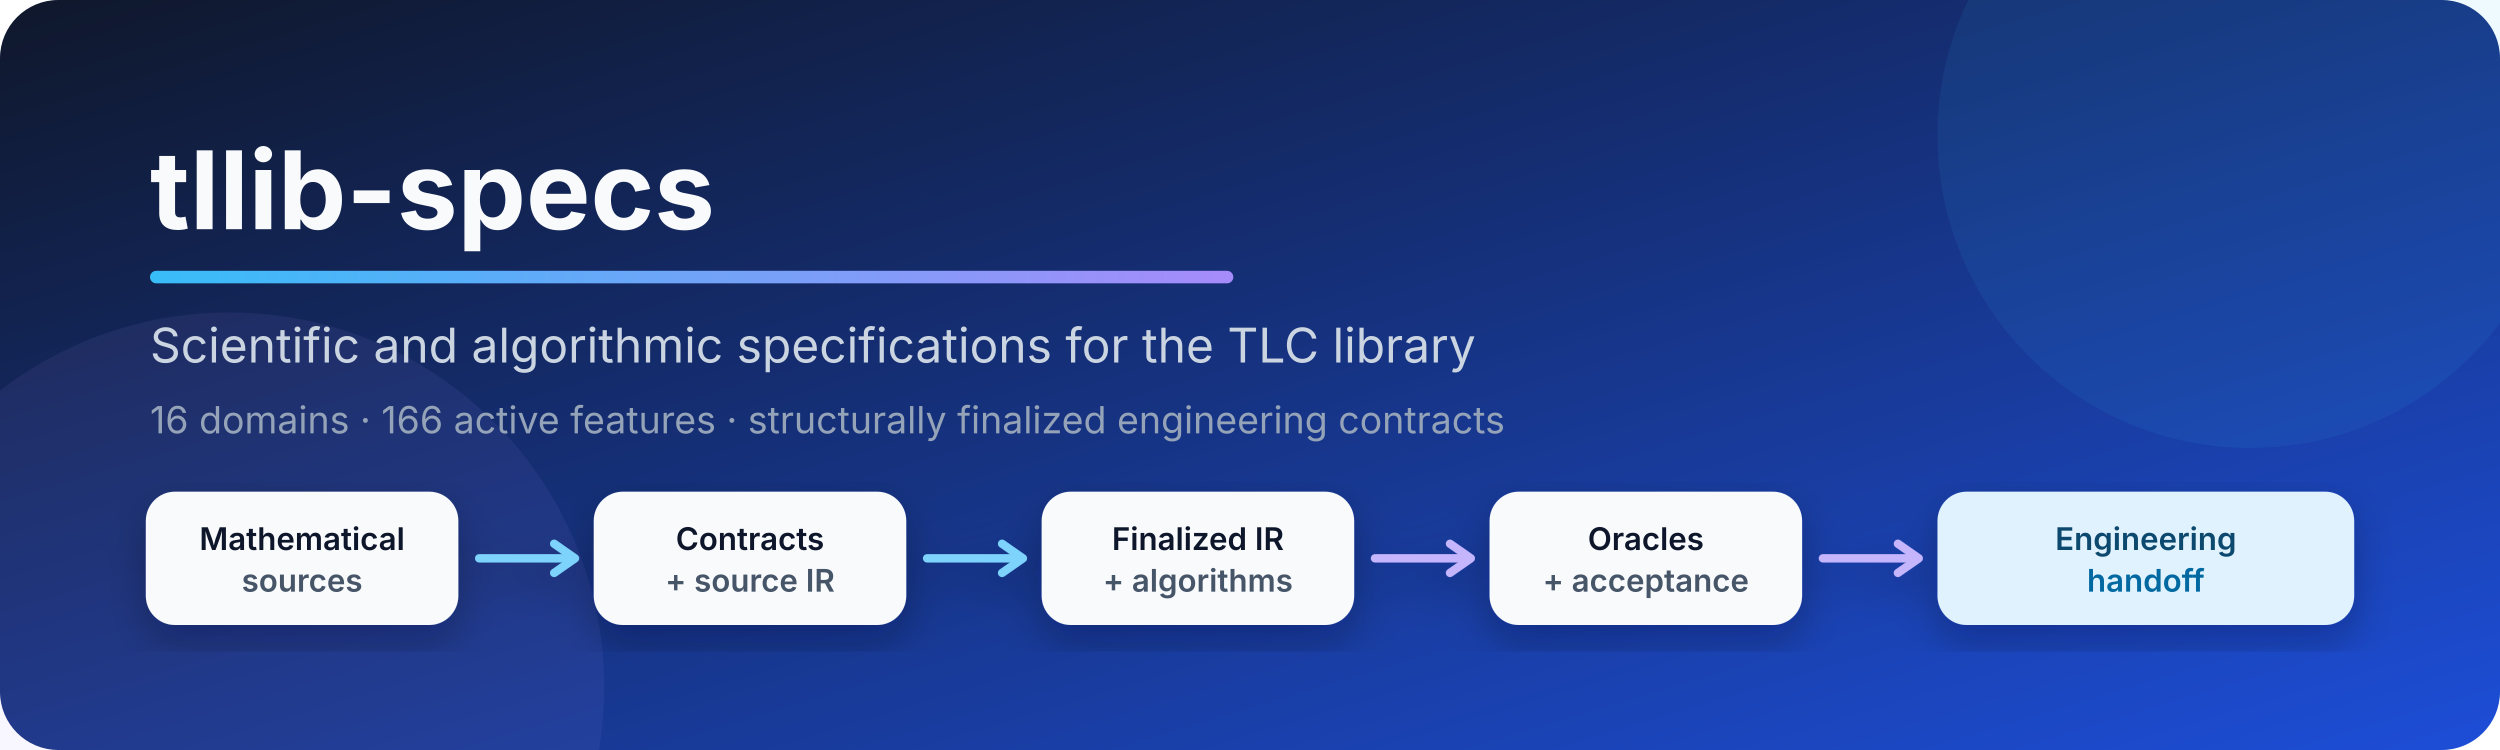
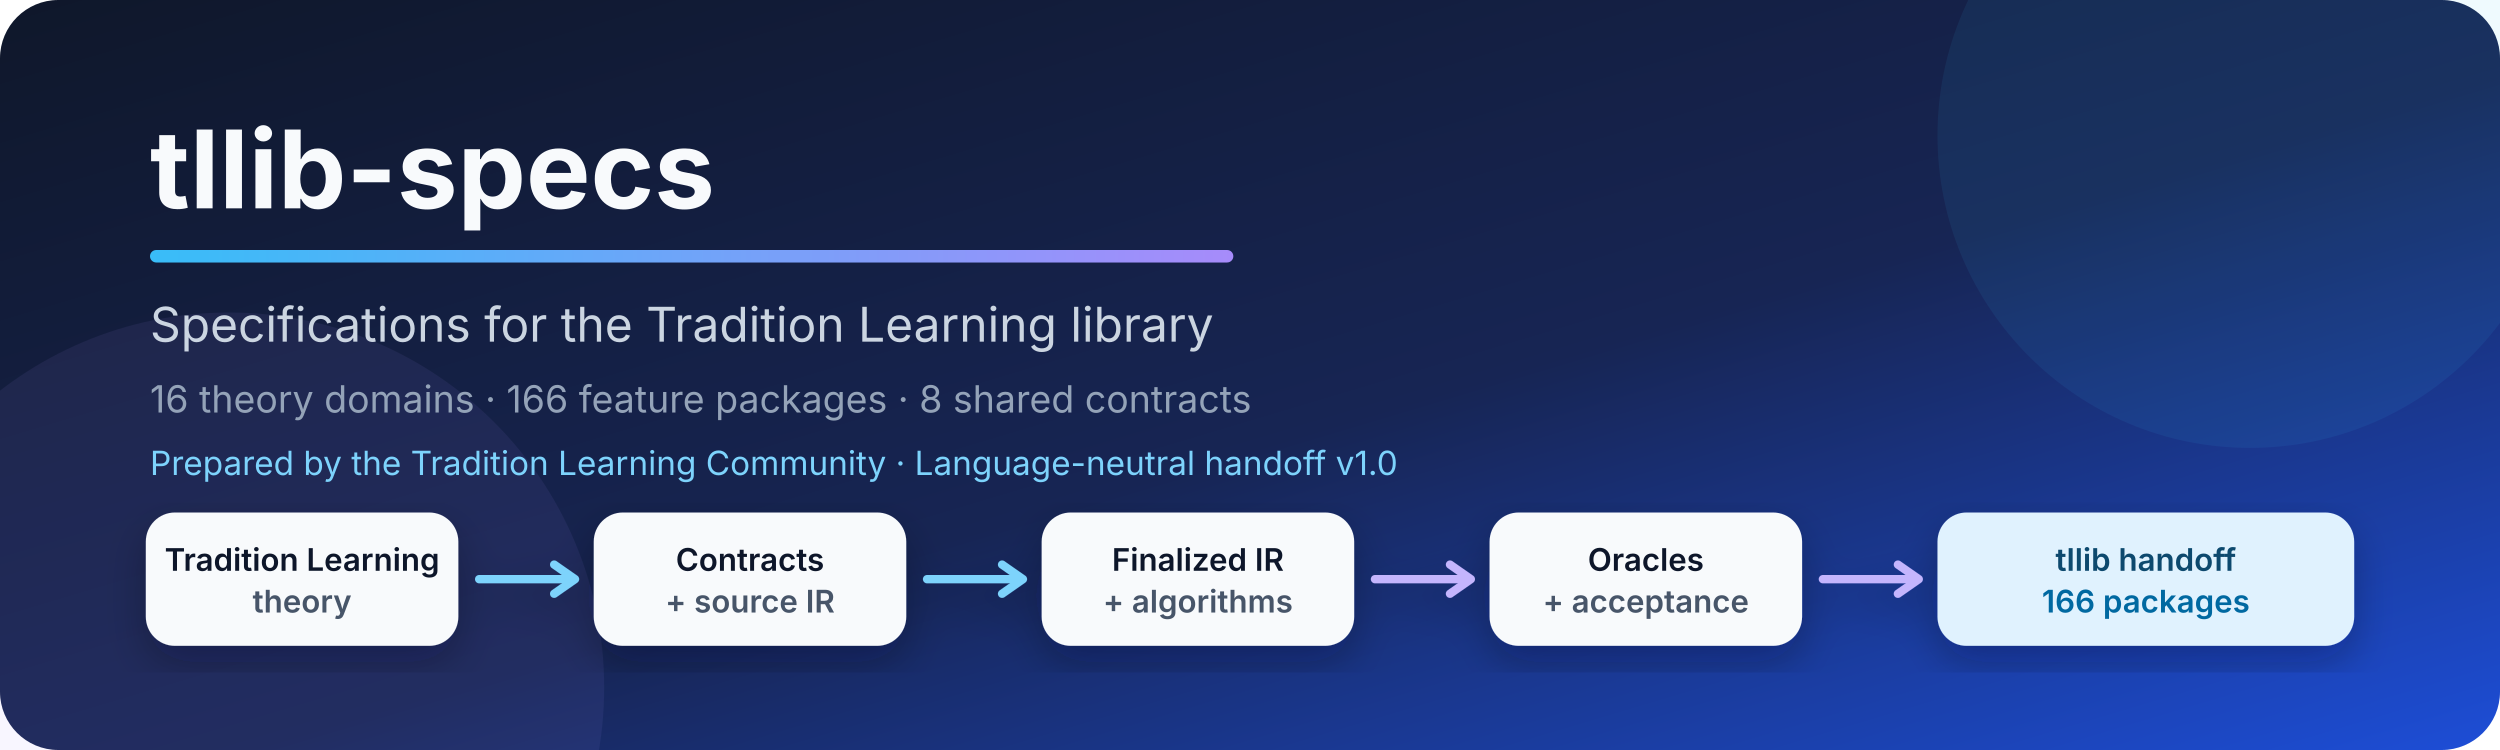
<svg xmlns="http://www.w3.org/2000/svg" width="1200" height="360" viewBox="0 0 1200 360" role="img" aria-labelledby="title desc">
  <defs>
    <linearGradient id="bg" x1="0" y1="0" x2="1" y2="1">
      <stop offset="0" stop-color="#0f172a" />
+       <stop offset="0.55" stop-color="#172554" />
      <stop offset="1" stop-color="#1d4ed8" />
    </linearGradient>
    <linearGradient id="accent" x1="0" y1="0" x2="1" y2="0">
      <stop offset="0" stop-color="#38bdf8" />
      <stop offset="1" stop-color="#a78bfa" />
    </linearGradient>
    <filter id="shadow" x="-20%" y="-20%" width="140%" height="140%">
      <feDropShadow dx="0" dy="8" stdDeviation="10" flood-color="#020617" flood-opacity="0.28" />
    </filter>
  </defs>
  <rect width="1200" height="360" rx="28" fill="url(#bg)" />
  <circle cx="1080" cy="65" r="150" fill="#38bdf8" opacity="0.08" />
  <circle cx="110" cy="330" r="180" fill="#a78bfa" opacity="0.08" />
-   <g transform="translate(72 62)">
+   <g transform="translate(72 52)">
    <text x="0" y="48" fill="#f8fafc" font-family="Inter,Segoe UI,Arial,sans-serif" font-size="52" font-weight="700">tllib-specs</text>
    <rect x="0" y="68" width="520" height="6" rx="3" fill="url(#accent)" />
-     <text x="0" y="112" fill="#cbd5e1" font-family="Inter,Segoe UI,Arial,sans-serif" font-size="23">Scientific and algorithmic specifications for the TLC library</text>
-     <text x="0" y="146" fill="#94a3b8" font-family="Inter,Segoe UI,Arial,sans-serif" font-size="18">16 domains · 166 active features · structurally finalized engineering contracts</text>
+     <text x="0" y="112" fill="#cbd5e1" font-family="Inter,Segoe UI,Arial,sans-serif" font-size="23">Specifications for the Tradition Learning library</text>
+     <text x="0" y="146" fill="#94a3b8" font-family="Inter,Segoe UI,Arial,sans-serif" font-size="18">16 theory domains · 166 feature packages · 8 shared contracts</text>
+     <text x="0" y="176" fill="#7dd3fc" font-family="Inter,Segoe UI,Arial,sans-serif" font-size="16">Prepared by the Tradition Learning Community · Language-neutral handoff v1.0</text>
  </g>
-   <g transform="translate(70 236)" filter="url(#shadow)" font-family="Inter,Segoe UI,Arial,sans-serif" font-size="15" font-weight="600">
+   <g transform="translate(70 246)" filter="url(#shadow)" font-family="Inter,Segoe UI,Arial,sans-serif" font-size="15" font-weight="600">
    <g>
      <rect width="150" height="64" rx="14" fill="#f8fafc" />
-       <text x="75" y="28" text-anchor="middle" fill="#0f172a">Mathematical</text>
-       <text x="75" y="48" text-anchor="middle" fill="#475569">sources</text>
+       <text x="75" y="28" text-anchor="middle" fill="#0f172a">Tradition Learning</text>
+       <text x="75" y="48" text-anchor="middle" fill="#475569">theory</text>
    </g>
    <path d="M160 32h42" stroke="#7dd3fc" stroke-width="4" stroke-linecap="round" />
    <path d="M196 25l10 7-10 7" fill="none" stroke="#7dd3fc" stroke-width="4" stroke-linecap="round" stroke-linejoin="round" />
    <g transform="translate(215)">
      <rect width="150" height="64" rx="14" fill="#f8fafc" />
      <text x="75" y="28" text-anchor="middle" fill="#0f172a">Contracts</text>
      <text x="75" y="48" text-anchor="middle" fill="#475569">+ source IR</text>
    </g>
    <path d="M375 32h42" stroke="#7dd3fc" stroke-width="4" stroke-linecap="round" />
    <path d="M411 25l10 7-10 7" fill="none" stroke="#7dd3fc" stroke-width="4" stroke-linecap="round" stroke-linejoin="round" />
    <g transform="translate(430)">
      <rect width="150" height="64" rx="14" fill="#f8fafc" />
      <text x="75" y="28" text-anchor="middle" fill="#0f172a">Finalized IR</text>
      <text x="75" y="48" text-anchor="middle" fill="#475569">+ algorithms</text>
    </g>
    <path d="M590 32h42" stroke="#c4b5fd" stroke-width="4" stroke-linecap="round" />
    <path d="M626 25l10 7-10 7" fill="none" stroke="#c4b5fd" stroke-width="4" stroke-linecap="round" stroke-linejoin="round" />
    <g transform="translate(645)">
      <rect width="150" height="64" rx="14" fill="#f8fafc" />
      <text x="75" y="28" text-anchor="middle" fill="#0f172a">Oracles</text>
      <text x="75" y="48" text-anchor="middle" fill="#475569">+ acceptance</text>
    </g>
    <path d="M805 32h42" stroke="#c4b5fd" stroke-width="4" stroke-linecap="round" />
    <path d="M841 25l10 7-10 7" fill="none" stroke="#c4b5fd" stroke-width="4" stroke-linecap="round" stroke-linejoin="round" />
    <g transform="translate(860)">
      <rect width="200" height="64" rx="14" fill="#e0f2fe" />
-       <text x="100" y="28" text-anchor="middle" fill="#0c4a6e">Engineering</text>
-       <text x="100" y="48" text-anchor="middle" fill="#0369a1">handoff</text>
+       <text x="100" y="28" text-anchor="middle" fill="#0c4a6e">tllib handoff</text>
+       <text x="100" y="48" text-anchor="middle" fill="#0369a1">166 packages</text>
    </g>
  </g>
</svg>
